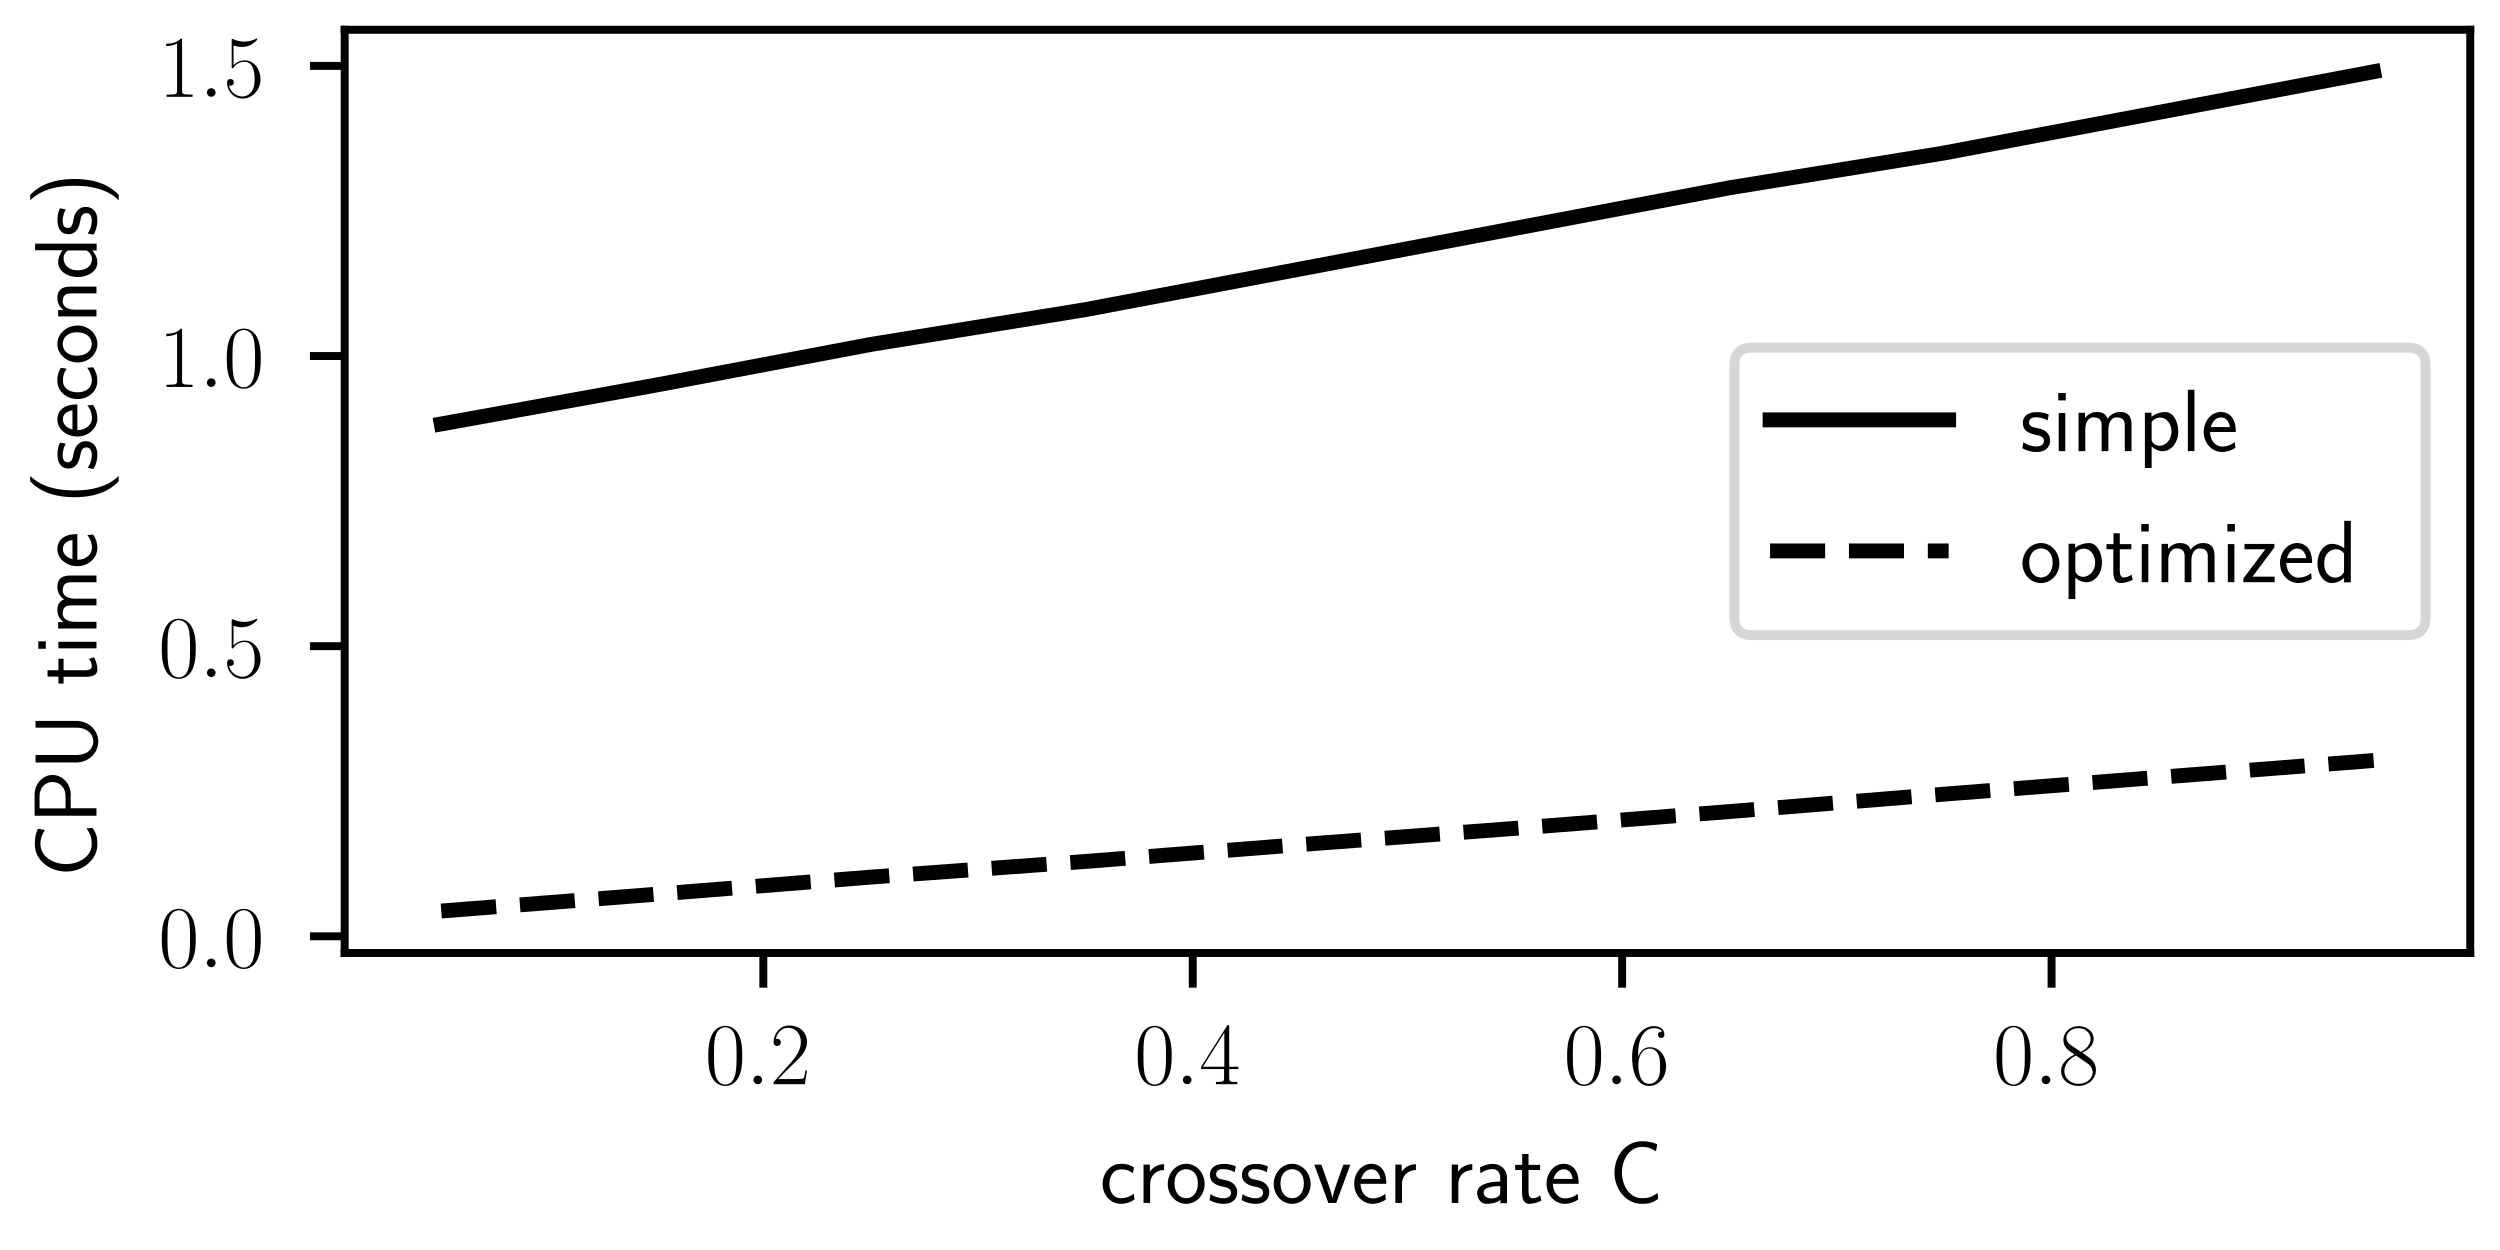
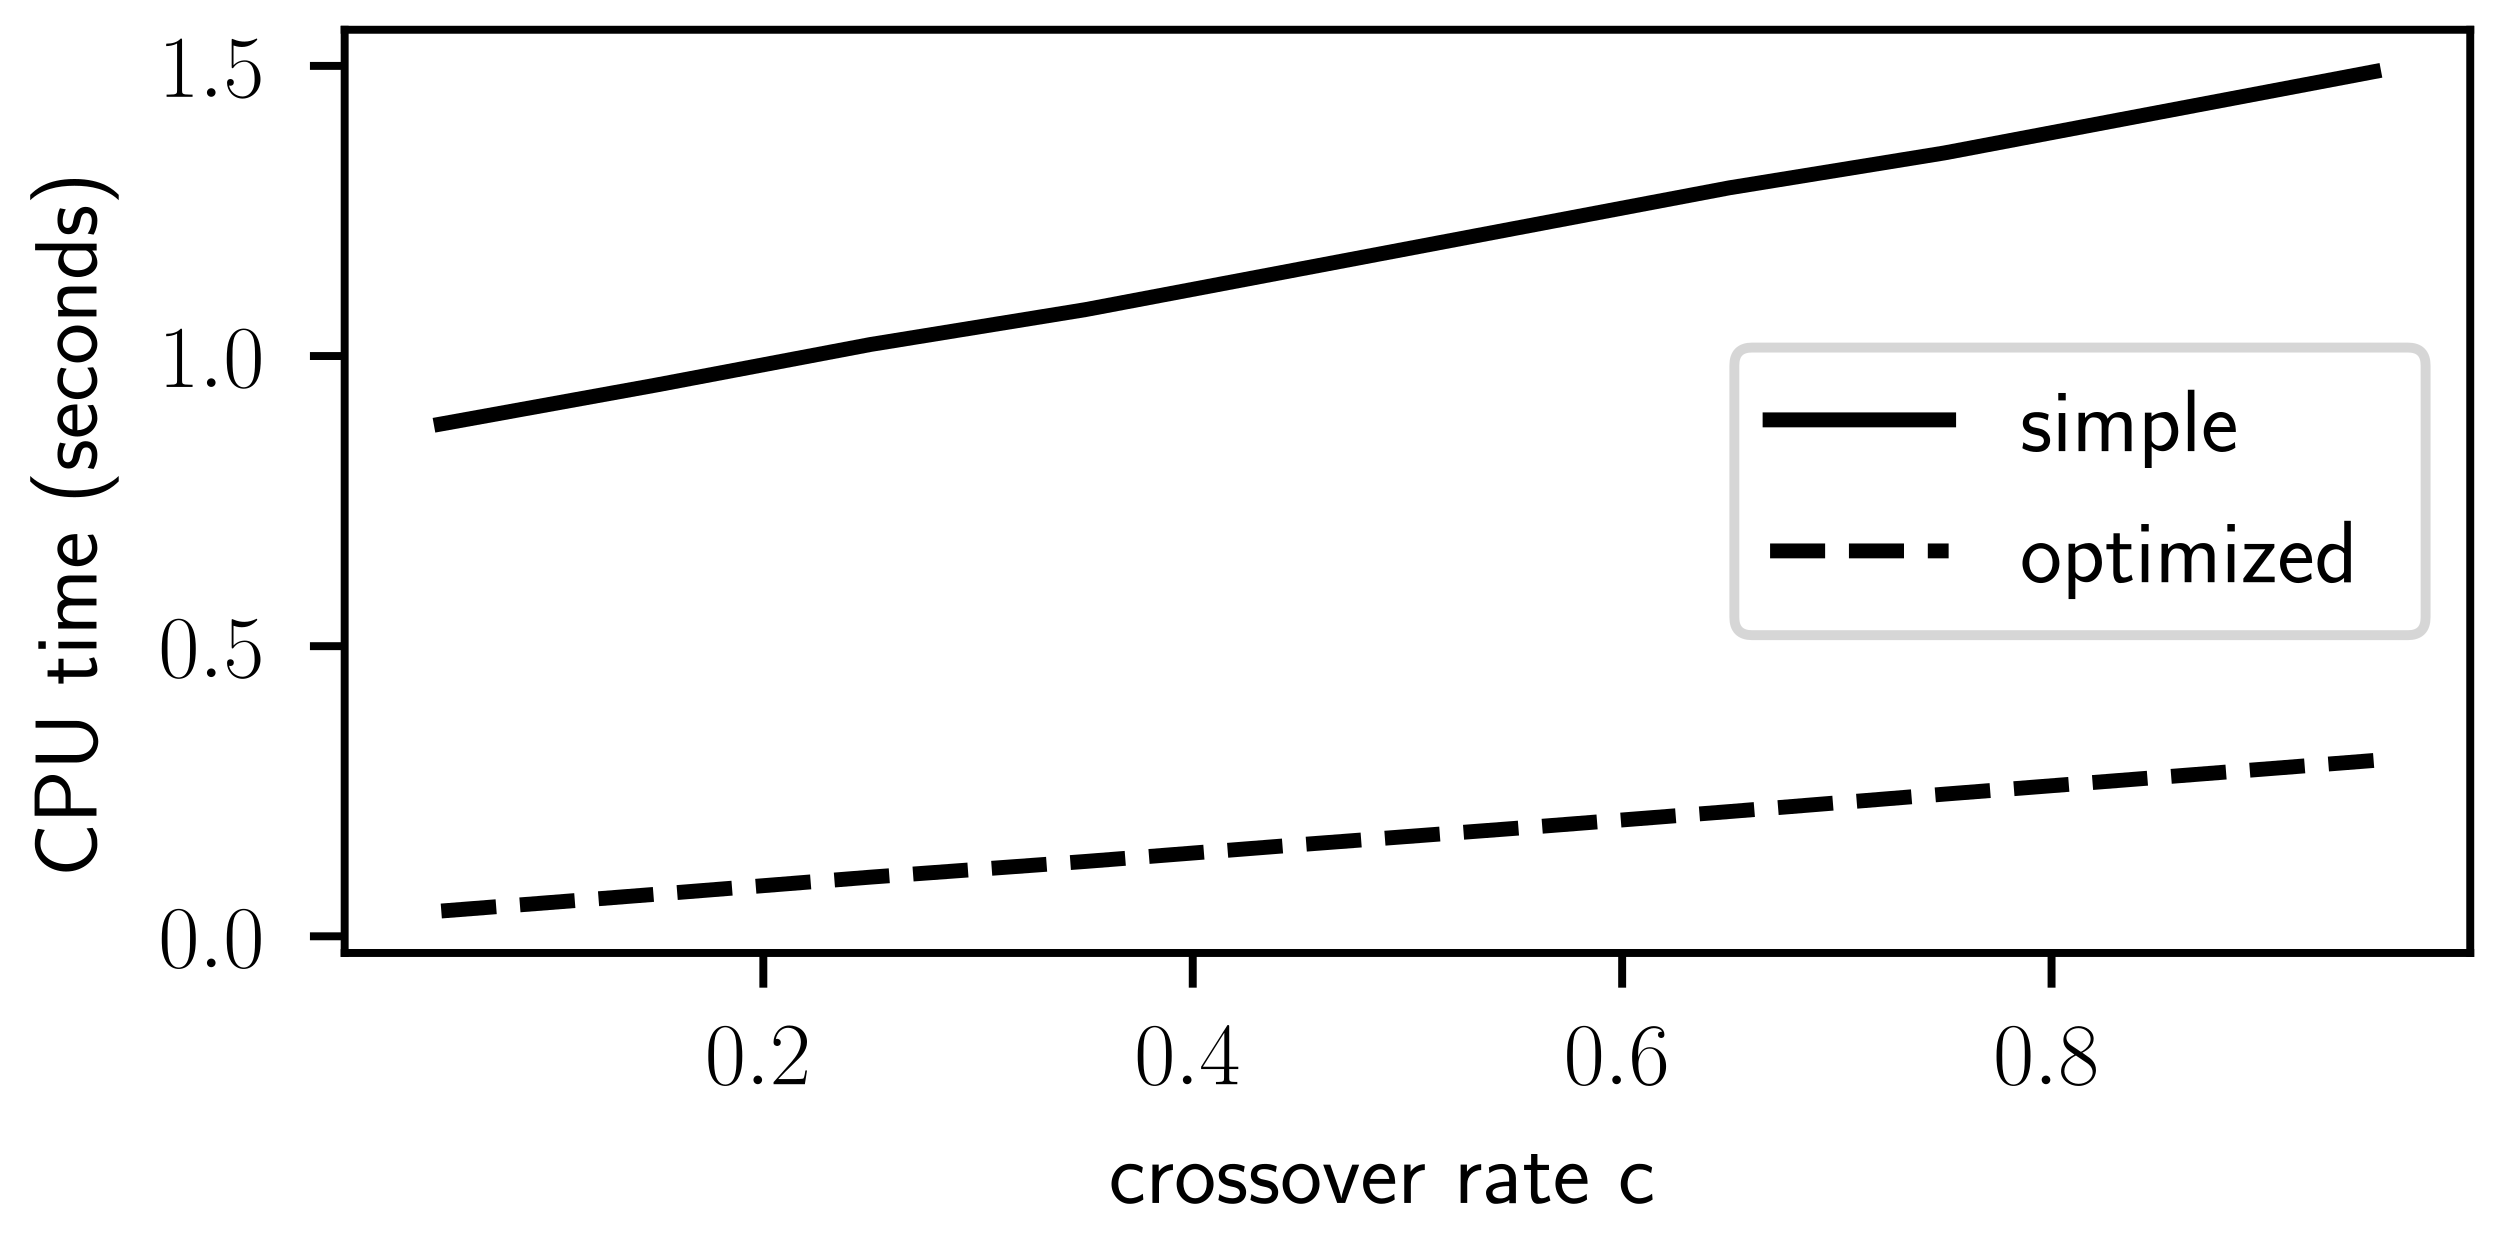
<svg xmlns="http://www.w3.org/2000/svg" xmlns:xlink="http://www.w3.org/1999/xlink" height="126pt" version="1.1" viewBox="0 0 252 126" width="252pt">
  <defs>
    <style type="text/css">*{stroke-linecap:butt;stroke-linejoin:round;}</style>
  </defs>
  <g id="figure_1">
    <g id="patch_1">
      <path d="M 0 126  L 252 126  L 252 0  L 0 0  z " style="fill:#ffffff;" />
    </g>
    <g id="axes_1">
      <g id="patch_2">
        <path d="M 34.742 96.06  L 249 96.06  L 249 3  L 34.742 3  z " style="fill:#ffffff;" />
      </g>
      <g id="matplotlib.axis_1">
        <g id="xtick_1">
          <g id="line2d_1">
            <defs>
-               <path d="M 0 0  L 0 3.5  " id="m70f306da99" style="stroke:#000000;stroke-width:0.8;" />
-             </defs>
-             <g>
-               <use style="stroke:#000000;stroke-width:0.8;" x="76.944" xlink:href="#m70f306da99" y="96.06" />
+               <path d="M 0 0  L 0 3.5  " id="mf9b50ef3ce" style="stroke:#000000;stroke-width:0.8;" />
+             </defs>
+             <g>
+               <use style="stroke:#000000;stroke-width:0.8;" x="76.944" xlink:href="#mf9b50ef3ce" y="96.06" />
            </g>
          </g>
          <g id="text_1">
            <g transform="translate(71.05654 109.2862)scale(0.09 -0.09)">
              <defs>
                <path d="M 42 31.641  C 42 37.75 41.906 48.125 37.703 56.109  C 34 63.109 28.094 65.594 22.906 65.594  C 18.094 65.594 12 63.406 8.203 56.203  C 4.203 48.719 3.797 39.438 3.797 31.641  C 3.797 25.953 3.906 17.281 7 9.672  C 11.297 -0.609 19 -2 22.906 -2  C 27.5 -2 34.5 -0.109 38.594 9.375  C 41.594 16.281 42 24.359 42 31.641  z M 22.906 -0.406  C 16.5 -0.406 12.703 5.078 11.297 12.688  C 10.203 18.562 10.203 27.156 10.203 32.75  C 10.203 40.438 10.203 46.828 11.5 52.922  C 13.406 61.391 19 64 22.906 64  C 27 64 32.297 61.297 34.203 53.125  C 35.5 47.438 35.594 40.734 35.594 32.75  C 35.594 26.25 35.594 18.266 34.406 12.375  C 32.297 1.484 26.406 -0.406 22.906 -0.406  z " id="CMR17-48" />
                <path d="M 18.406 4.797  C 18.406 7.688 16 9.672 13.594 9.672  C 10.703 9.672 8.703 7.281 8.703 4.891  C 8.703 2 11.094 0 13.5 0  C 16.406 0 18.406 2.391 18.406 4.797  z " id="CMMI12-58" />
                <path d="M 41.703 15.453  L 39.906 15.453  C 38.906 8.375 38.094 7.172 37.703 6.562  C 37.203 5.766 30 5.766 28.594 5.766  L 9.406 5.766  C 13 9.672 20 16.75 28.5 24.953  C 34.594 30.734 41.703 37.531 41.703 47.422  C 41.703 59.219 32.297 66 21.797 66  C 10.797 66 4.094 56.312 4.094 47.344  C 4.094 43.438 7 42.938 8.203 42.938  C 9.203 42.938 12.203 43.547 12.203 47.031  C 12.203 50.109 9.594 51 8.203 51  C 7.594 51 7 50.906 6.594 50.703  C 8.5 59.219 14.297 63.406 20.406 63.406  C 29.094 63.406 34.797 56.516 34.797 47.422  C 34.797 38.734 29.703 31.25 24 24.75  L 4.094 2.281  L 4.094 0  L 39.297 0  z " id="CMR17-50" />
              </defs>
              <use transform="scale(0.996264)" xlink:href="#CMR17-48" />
              <use transform="translate(45.69048 0)scale(0.996264)" xlink:href="#CMMI12-58" />
              <use transform="translate(72.78765 0)scale(0.996264)" xlink:href="#CMR17-50" />
            </g>
          </g>
        </g>
        <g id="xtick_2">
          <g id="line2d_2">
            <g>
-               <use style="stroke:#000000;stroke-width:0.8;" x="120.229" xlink:href="#m70f306da99" y="96.06" />
+               <use style="stroke:#000000;stroke-width:0.8;" x="120.229" xlink:href="#mf9b50ef3ce" y="96.06" />
            </g>
          </g>
          <g id="text_2">
            <g transform="translate(114.341 109.2862)scale(0.09 -0.09)">
              <defs>
                <path d="M 33.594 64.406  C 33.594 66.5 33.5 66.5 31.703 66.5  L 2 19.594  L 2 17  L 27.797 17  L 27.797 7.141  C 27.797 3.5 27.594 2.5 20.594 2.5  L 18.703 2.5  L 18.703 0  C 21.906 0 27.297 0 30.703 0  C 34.094 0 39.5 0 42.703 0  L 42.703 2.5  L 40.797 2.5  C 33.797 2.5 33.594 3.5 33.594 7.141  L 33.594 17  L 43.797 17  L 43.797 19.594  L 33.594 19.594  z M 28.094 57.859  L 28.094 19.594  L 4 19.594  z " id="CMR17-52" />
              </defs>
              <use transform="scale(0.996264)" xlink:href="#CMR17-48" />
              <use transform="translate(45.69048 0)scale(0.996264)" xlink:href="#CMMI12-58" />
              <use transform="translate(72.78765 0)scale(0.996264)" xlink:href="#CMR17-52" />
            </g>
          </g>
        </g>
        <g id="xtick_3">
          <g id="line2d_3">
            <g>
-               <use style="stroke:#000000;stroke-width:0.8;" x="163.513" xlink:href="#m70f306da99" y="96.06" />
+               <use style="stroke:#000000;stroke-width:0.8;" x="163.513" xlink:href="#mf9b50ef3ce" y="96.06" />
            </g>
          </g>
          <g id="text_3">
            <g transform="translate(157.6254 109.2862)scale(0.09 -0.09)">
              <defs>
                <path d="M 10.594 34  C 10.594 57.656 21.797 63 28.297 63  C 30.406 63 35.5 62.641 37.5 59  C 35.906 59 32.906 59 32.906 55.516  C 32.906 52.828 35.094 51.922 36.5 51.922  C 37.406 51.922 40.094 52.312 40.094 55.625  C 40.094 61.781 35.094 65.297 28.203 65.297  C 16.297 65.297 3.797 52.969 3.797 31  C 3.797 3.953 15.094 -2 23.094 -2  C 32.797 -2 42 6.672 42 20.047  C 42 32.516 33.906 41.594 23.703 41.594  C 17.594 41.594 13.094 37.609 10.594 30.625  z M 23.094 0.391  C 10.797 0.391 10.797 18.75 10.797 22.438  C 10.797 29.625 14.203 40 23.5 40  C 25.203 40 30.094 40 33.406 33.125  C 35.203 29.219 35.203 25.141 35.203 20.141  C 35.203 14.75 35.203 10.781 33.094 6.781  C 30.906 2.672 27.703 0.391 23.094 0.391  z " id="CMR17-54" />
              </defs>
              <use transform="scale(0.996264)" xlink:href="#CMR17-48" />
              <use transform="translate(45.69048 0)scale(0.996264)" xlink:href="#CMMI12-58" />
              <use transform="translate(72.78765 0)scale(0.996264)" xlink:href="#CMR17-54" />
            </g>
          </g>
        </g>
        <g id="xtick_4">
          <g id="line2d_4">
            <g>
-               <use style="stroke:#000000;stroke-width:0.8;" x="206.797" xlink:href="#m70f306da99" y="96.06" />
+               <use style="stroke:#000000;stroke-width:0.8;" x="206.797" xlink:href="#mf9b50ef3ce" y="96.06" />
            </g>
          </g>
          <g id="text_4">
            <g transform="translate(200.9098 109.2862)scale(0.09 -0.09)">
              <defs>
                <path d="M 27.203 35.375  C 33.5 38.547 39.906 43.328 39.906 50.984  C 39.906 60.016 31.094 65.297 23 65.297  C 13.906 65.297 5.906 58.734 5.906 49.688  C 5.906 47.203 6.5 42.922 10.406 39.141  C 11.406 38.156 15.594 35.172 18.297 33.281  C 13.797 30.984 3.297 25.531 3.297 14.594  C 3.297 4.359 13.094 -2 22.797 -2  C 33.5 -2 42.5 5.656 42.5 15.781  C 42.5 24.844 36.406 29.016 32.406 31.703  z M 14.094 44.094  C 13.297 44.594 9.297 47.672 9.297 52.359  C 9.297 58.422 15.594 63 22.797 63  C 30.703 63 36.5 57.438 36.5 50.969  C 36.5 41.703 26.094 36.422 25.594 36.422  C 25.5 36.422 25.406 36.422 24.594 37.031  z M 32.5 23.734  C 34 22.641 38.797 19.375 38.797 13.297  C 38.797 5.953 31.406 0.391 23 0.391  C 13.906 0.391 7 6.844 7 14.688  C 7 22.547 13.094 29.094 20 32.188  z " id="CMR17-56" />
              </defs>
              <use transform="scale(0.996264)" xlink:href="#CMR17-48" />
              <use transform="translate(45.69048 0)scale(0.996264)" xlink:href="#CMMI12-58" />
              <use transform="translate(72.78765 0)scale(0.996264)" xlink:href="#CMR17-56" />
            </g>
          </g>
        </g>
        <g id="text_5">
-           <g transform="translate(110.8478 121.2563)scale(0.09 -0.09)">
+           <g transform="translate(111.7437 121.2563)scale(0.09 -0.09)">
            <defs>
              <path d="M 38.5 39.703  C 38.5 40.391 33.906 42.406 32.703 42.797  C 29.406 44 25.203 44 24.094 44  C 11.094 44 3.297 32.703 3.297 21.297  C 3.297 9.297 12 -1 23.703 -1  C 30.406 -1 35.203 1.188 39.094 3.781  L 38.5 10.375  C 34.203 7.078 29.203 5.266 23.797 5.266  C 16 5.266 10.906 12.094 10.906 21.391  C 10.906 28.609 14.203 37.719 24.203 37.719  C 29.703 37.719 32.797 36.609 37.406 33.516  z " id="CMSS17-99" />
              <path d="M 14.906 21.297  C 14.906 30.703 21.797 37 30.594 37  L 30.594 43.578  C 24.203 43.578 18.203 40.391 14.594 35.203  L 14.594 43.094  L 7.5 43.094  L 7.5 0  L 14.906 0  z " id="CMSS17-114" />
              <path d="M 44.203 21.188  C 44.203 34 34.703 44 23.5 44  C 12 44 2.703 33.703 2.703 21.188  C 2.703 8.5 12.297 -1 23.406 -1  C 34.797 -1 44.203 8.797 44.203 21.188  z M 23.5 5.266  C 16.406 5.266 10.297 11.078 10.297 22  C 10.297 33.609 17.406 37.922 23.406 37.922  C 29.906 37.922 36.594 33.219 36.594 22  C 36.594 10.672 30.094 5.266 23.5 5.266  z " id="CMSS17-111" />
              <path d="M 32.203 41.047  C 26.297 43.859 21.703 43.859 18.703 43.859  C 11.594 43.859 3.094 41.375 3.094 31.297  C 3.094 21.234 14.094 19.031 17.094 18.422  C 21.703 17.531 26.797 16.531 26.797 11.562  C 26.797 5.266 19.594 5.266 18.297 5.266  C 14.297 5.266 8.797 6.359 3.797 9.969  L 2.594 3.281  C 8.297 0 13.797 -1 18.406 -1  C 30.703 -1 33.797 6.5 33.797 12.203  C 33.797 17.094 31 20.391 29.094 21.891  C 25.797 24.5 24.594 24.797 16.406 26.5  C 15 26.703 10.094 27.797 10.094 32.281  C 10.094 38 16.406 38 17.797 38  C 24.297 38 28.297 35.984 31 34.5  z " id="CMSS17-115" />
              <path d="M 41.797 43  L 34 43  L 27.297 24.312  C 25.203 18.203 22.203 9.797 21.703 5.5  L 21.594 5.5  C 21.406 7.312 20.594 9.906 20.094 11.703  C 19.5 13.906 18.703 16.5 18.094 18.312  L 9.297 43  L 1.297 43  L 17.094 0  L 26 0  z " id="CMSS17-118" />
              <path d="M 39.094 21.516  C 39.094 24.844 38.906 31.297 35.703 36.641  C 32.203 42.391 26.5 44 22.203 44  C 11.797 44 3 34.188 3 21.484  C 3 9.094 12.094 -1 23.594 -1  C 28.094 -1 33.594 0.297 38.594 3.875  C 38.594 4.281 38.406 6.469 38.297 6.562  C 38.297 6.766 38 9.844 38 10.25  C 33.203 6.359 27.703 5.078 23.703 5.078  C 17.297 5.078 10.406 10.422 10.094 21.516  z M 10.906 27  C 12.203 32.562 16.594 37.828 22.203 37.828  C 23.703 37.828 30.703 37.828 32.5 27  z " id="CMSS17-101" />
              <path d="M 37.594 27.984  C 37.594 37.375 30.906 43.875 21.906 43.875  C 17.5 43.875 12.703 43.078 7.203 39.891  L 7.797 33.359  C 10.297 35.125 14.594 38 21.797 38  C 26.906 38 30 34.062 30 27.844  L 30 24  C 14 24 4 19.344 4 11.344  C 4 7.203 6.5 -1 14.797 -1  C 16.297 -1 24.406 -1 30.203 3.391  L 30.203 -0.297  L 37.594 -0.297  z M 30 12.75  C 30 10.953 30 8.562 27 6.781  C 24.406 5.078 21.094 5.078 19.703 5.078  C 14.703 5.078 11.297 7.984 11.297 11.625  C 11.297 18.922 26.906 18.922 30 18.922  z " id="CMSS17-97" />
              <path d="M 16.703 37  L 29.703 37  L 29.703 42.766  L 16.703 42.766  L 16.703 55  L 9.594 55  L 9.594 42.766  L 1.703 42.766  L 1.703 37  L 9.406 37  L 9.406 11.703  C 9.406 6 10.703 -1 17.297 -1  C 22.297 -1 26.906 0.391 31.297 2.688  L 29.703 8.562  C 27.297 6.469 24.406 5.266 21.297 5.266  C 16.906 5.266 16.703 10.875 16.703 13.375  z " id="CMSS17-116" />
-               <path d="M 54.703 11.156  C 48 6.672 44.906 5.375 36.797 5.375  C 22.797 5.375 14.594 20.359 14.594 34.047  C 14.594 48.625 23 63 37.203 63  C 43.594 63 47.797 61.219 52.906 58.047  L 54.297 65.891  C 49.5 68.281 43.406 69.375 37.297 69.375  C 18.094 69.375 6.203 51.812 6.203 34.047  C 6.203 14.484 20.297 -1 36.297 -1  C 44.906 -1 47.906 -0.297 55.297 4.375  z " id="CMSS17-67" />
            </defs>
            <use transform="scale(0.996264)" xlink:href="#CMSS17-99" />
            <use transform="translate(41.63882 0)scale(0.996264)" xlink:href="#CMSS17-114" />
            <use transform="translate(73.5486 0)scale(0.996264)" xlink:href="#CMSS17-111" />
            <use transform="translate(120.3922 0)scale(0.996264)" xlink:href="#CMSS17-115" />
            <use transform="translate(156.3058 0)scale(0.996264)" xlink:href="#CMSS17-115" />
            <use transform="translate(192.2193 0)scale(0.996264)" xlink:href="#CMSS17-111" />
            <use transform="translate(239.0629 0)scale(0.996264)" xlink:href="#CMSS17-118" />
            <use transform="translate(282.0631 0)scale(0.996264)" xlink:href="#CMSS17-101" />
            <use transform="translate(323.7019 0)scale(0.996264)" xlink:href="#CMSS17-114" />
            <use transform="translate(386.8408 0)scale(0.996264)" xlink:href="#CMSS17-114" />
            <use transform="translate(418.7505 0)scale(0.996264)" xlink:href="#CMSS17-97" />
            <use transform="translate(463.6725 0)scale(0.996264)" xlink:href="#CMSS17-116" />
            <use transform="translate(497.504 0)scale(0.996264)" xlink:href="#CMSS17-101" />
-             <use transform="translate(570.372 0)scale(0.996264)" xlink:href="#CMSS17-67" />
+             <use transform="translate(570.372 0)scale(0.996264)" xlink:href="#CMSS17-99" />
          </g>
        </g>
      </g>
      <g id="matplotlib.axis_2">
        <g id="ytick_1">
          <g id="line2d_5">
            <defs>
-               <path d="M 0 0  L -3.5 0  " id="m6d010de227" style="stroke:#000000;stroke-width:0.8;" />
-             </defs>
-             <g>
-               <use style="stroke:#000000;stroke-width:0.8;" x="34.742" xlink:href="#m6d010de227" y="94.38" />
+               <path d="M 0 0  L -3.5 0  " id="m2830a34c9f" style="stroke:#000000;stroke-width:0.8;" />
+             </defs>
+             <g>
+               <use style="stroke:#000000;stroke-width:0.8;" x="34.742" xlink:href="#m2830a34c9f" y="94.38" />
            </g>
          </g>
          <g id="text_6">
            <g transform="translate(15.96662 97.49304)scale(0.09 -0.09)">
              <use transform="scale(0.996264)" xlink:href="#CMR17-48" />
              <use transform="translate(45.69048 0)scale(0.996264)" xlink:href="#CMMI12-58" />
              <use transform="translate(72.78765 0)scale(0.996264)" xlink:href="#CMR17-48" />
            </g>
          </g>
        </g>
        <g id="ytick_2">
          <g id="line2d_6">
            <g>
-               <use style="stroke:#000000;stroke-width:0.8;" x="34.742" xlink:href="#m6d010de227" y="65.135" />
+               <use style="stroke:#000000;stroke-width:0.8;" x="34.742" xlink:href="#m2830a34c9f" y="65.135" />
            </g>
          </g>
          <g id="text_7">
            <g transform="translate(15.96662 68.24824)scale(0.09 -0.09)">
              <defs>
                <path d="M 11.406 57.688  C 12.406 57.281 16.5 56 20.703 56  C 30 56 35.094 61.109 38 64.062  C 38 64.953 38 65.5 37.406 65.5  C 37.297 65.5 37.094 65.5 36.297 65.047  C 32.797 63.406 28.703 62.078 23.703 62.078  C 20.703 62.078 16.203 62.484 11.297 64.672  C 10.203 65.172 10 65.172 9.906 65.172  C 9.406 65.172 9.297 65.062 9.297 63.078  L 9.297 34.422  C 9.297 32.641 9.297 32.141 10.297 32.141  C 10.797 32.141 11 32.344 11.5 33.031  C 14.703 37.516 19.094 39.406 24.094 39.406  C 27.594 39.406 35.094 37.219 35.094 20.141  C 35.094 16.953 35.094 11.172 32.094 6.578  C 29.594 2.484 25.703 0.391 21.406 0.391  C 14.797 0.391 8.094 5 6.297 12.719  C 6.703 12.609 7.5 12.422 7.906 12.422  C 9.203 12.422 11.703 13.125 11.703 16.219  C 11.703 18.906 9.797 20 7.906 20  C 5.594 20 4.094 18.594 4.094 15.797  C 4.094 7.094 11 -2 21.594 -2  C 31.906 -2 41.703 6.875 41.703 19.75  C 41.703 31.719 33.906 41 24.203 41  C 19.094 41 14.797 39.109 11.406 35.531  z " id="CMR17-53" />
              </defs>
              <use transform="scale(0.996264)" xlink:href="#CMR17-48" />
              <use transform="translate(45.69048 0)scale(0.996264)" xlink:href="#CMMI12-58" />
              <use transform="translate(72.78765 0)scale(0.996264)" xlink:href="#CMR17-53" />
            </g>
          </g>
        </g>
        <g id="ytick_3">
          <g id="line2d_7">
            <g>
-               <use style="stroke:#000000;stroke-width:0.8;" x="34.742" xlink:href="#m6d010de227" y="35.89" />
+               <use style="stroke:#000000;stroke-width:0.8;" x="34.742" xlink:href="#m2830a34c9f" y="35.89" />
            </g>
          </g>
          <g id="text_8">
            <g transform="translate(15.96662 39.00344)scale(0.09 -0.09)">
              <defs>
                <path d="M 26.594 63.406  C 26.594 65.5 26.5 65.5 25.094 65.5  C 21.203 61.188 15.297 59.797 9.703 59.797  C 9.406 59.797 8.906 59.797 8.797 59.5  C 8.703 59.297 8.703 59.094 8.703 57  C 11.797 57 17 57.594 21 59.984  L 21 7.203  C 21 3.688 20.797 2.5 12.203 2.5  L 9.203 2.5  L 9.203 0  C 14 0 19 0 23.797 0  C 28.594 0 33.594 0 38.406 0  L 38.406 2.5  L 35.406 2.5  C 26.797 2.5 26.594 3.594 26.594 7.156  z " id="CMR17-49" />
              </defs>
              <use transform="scale(0.996264)" xlink:href="#CMR17-49" />
              <use transform="translate(45.69048 0)scale(0.996264)" xlink:href="#CMMI12-58" />
              <use transform="translate(72.78765 0)scale(0.996264)" xlink:href="#CMR17-48" />
            </g>
          </g>
        </g>
        <g id="ytick_4">
          <g id="line2d_8">
            <g>
-               <use style="stroke:#000000;stroke-width:0.8;" x="34.742" xlink:href="#m6d010de227" y="6.645" />
+               <use style="stroke:#000000;stroke-width:0.8;" x="34.742" xlink:href="#m2830a34c9f" y="6.645" />
            </g>
          </g>
          <g id="text_9">
            <g transform="translate(15.96662 9.758637)scale(0.09 -0.09)">
              <use transform="scale(0.996264)" xlink:href="#CMR17-49" />
              <use transform="translate(45.69048 0)scale(0.996264)" xlink:href="#CMMI12-58" />
              <use transform="translate(72.78765 0)scale(0.996264)" xlink:href="#CMR17-53" />
            </g>
          </g>
        </g>
        <g id="text_10">
          <g transform="translate(9.725022 88.4088)rotate(-90)scale(0.09 -0.09)">
            <defs>
+               <path d="M 54.703 11.156  C 48 6.672 44.906 5.375 36.797 5.375  C 22.797 5.375 14.594 20.359 14.594 34.047  C 14.594 48.625 23 63 37.203 63  C 43.594 63 47.797 61.219 52.906 58.047  L 54.297 65.891  C 49.5 68.281 43.406 69.375 37.297 69.375  C 18.094 69.375 6.203 51.812 6.203 34.047  C 6.203 14.484 20.297 -1 36.297 -1  C 44.906 -1 47.906 -0.297 55.297 4.375  z " id="CMSS17-67" />
              <path d="M 32.906 29  C 44.906 29 54.703 38.328 54.703 49.344  C 54.703 60.156 45.297 69.578 32.297 69.578  L 8.906 69.578  L 8.906 0  L 17.297 0  L 17.297 29  z M 30.094 64  C 41.703 64 46.797 56.672 46.797 49.328  C 46.797 42.5 42.094 34.781 30.094 34.781  L 17.094 34.781  L 17.094 64  z " id="CMSS17-80" />
              <path d="M 55.5 68.5  L 47.906 68.5  L 47.906 22.641  C 47.906 9.438 39.797 3.578 32.406 3.578  C 24.797 3.578 17.203 9.734 17.203 22.547  L 17.203 68.5  L 8.797 68.5  L 8.797 22.719  C 8.797 8.422 19.906 -2 32.297 -2  C 44.703 -2 55.5 8.422 55.5 22.719  z " id="CMSS17-85" />
              <path d="M 15.297 65.359  L 6.906 65.359  L 6.906 57  L 15.297 57  z M 14.797 42.797  L 7.406 42.797  L 7.406 0  L 14.797 0  z " id="CMSS17-105" />
              <path d="M 67 29.328  C 67 36.062 65.297 44 54.094 44  C 46.594 44 42.094 39.312 40.094 36.422  C 38.297 41.719 34.094 44 28.094 44  C 21.297 44 17 40.125 14.703 37.328  L 14.703 43.094  L 7.406 43.094  L 7.406 0  L 15 0  L 15 24.359  C 15 30.297 17.203 37.938 24.297 37.938  C 33.406 37.938 33.406 31.5 33.406 28.578  L 33.406 0  L 41 0  L 41 24.359  C 41 30.297 43.203 37.938 50.297 37.938  C 59.406 37.938 59.406 31.5 59.406 28.578  L 59.406 0  L 67 0  z " id="CMSS17-109" />
              <path d="M 25.203 74.5  C 19.797 69.016 7.406 56.266 7.406 24.812  C 7.406 -6.766 19.797 -19.422 25.203 -25  L 31.297 -25  C 19 -12.25 15 5.578 15 24.703  C 15 43.719 18.797 61.656 31.297 74.5  z " id="CMSS17-40" />
              <path d="M 40.906 29.328  C 40.906 35.672 39.406 44 28.094 44  C 21.703 44 17.5 40.719 14.703 37.328  L 14.703 43.094  L 7.406 43.094  L 7.406 0  L 15 0  L 15 24.359  C 15 30.688 17.406 37.938 24.203 37.938  C 33 37.938 33.297 32 33.297 28.578  L 33.297 0  L 40.906 0  z " id="CMSS17-110" />
              <path d="M 40.797 69  L 33.406 69  L 33.406 38.094  C 30.297 40.672 25.203 43.062 19.594 43.062  C 10.5 43.062 3.297 33.297 3.297 21.047  C 3.297 8.781 10.406 -1 19.297 -1  C 26.203 -1 30.797 2.688 33.203 4.781  L 33.203 -0.203  L 40.797 -0.203  z M 33.203 13.062  C 33.203 11.672 33.203 10.203 30.094 7.531  C 28.094 5.859 25.703 5.078 23.406 5.078  C 18 5.078 10.906 9 10.906 20.938  C 10.906 33.344 18.906 37 24.406 37  C 28.094 37 31.094 35.219 33.203 32.266  z " id="CMSS17-100" />
              <path d="M 11.297 -25  C 16.703 -19.516 29.094 -6.766 29.094 24.703  C 29.094 56.266 16.703 68.922 11.297 74.5  L 5.203 74.5  C 17.5 61.75 21.5 43.922 21.5 24.812  C 21.5 5.781 17.703 -12.156 5.203 -25  z " id="CMSS17-41" />
            </defs>
            <use transform="scale(0.996264)" xlink:href="#CMSS17-67" />
            <use transform="translate(59.85577 0)scale(0.996264)" xlink:href="#CMSS17-80" />
            <use transform="translate(119.5914 0)scale(0.996264)" xlink:href="#CMSS17-85" />
            <use transform="translate(214.9602 0)scale(0.996264)" xlink:href="#CMSS17-116" />
            <use transform="translate(248.7918 0)scale(0.996264)" xlink:href="#CMSS17-105" />
            <use transform="translate(270.9725 0)scale(0.996264)" xlink:href="#CMSS17-109" />
            <use transform="translate(345.2018 0)scale(0.996264)" xlink:href="#CMSS17-101" />
            <use transform="translate(418.0697 0)scale(0.996264)" xlink:href="#CMSS17-40" />
            <use transform="translate(454.5036 0)scale(0.996264)" xlink:href="#CMSS17-115" />
            <use transform="translate(490.4171 0)scale(0.996264)" xlink:href="#CMSS17-101" />
            <use transform="translate(532.056 0)scale(0.996264)" xlink:href="#CMSS17-99" />
            <use transform="translate(573.6948 0)scale(0.996264)" xlink:href="#CMSS17-111" />
            <use transform="translate(620.5384 0)scale(0.996264)" xlink:href="#CMSS17-110" />
            <use transform="translate(668.7434 0)scale(0.996264)" xlink:href="#CMSS17-100" />
            <use transform="translate(716.9483 0)scale(0.996264)" xlink:href="#CMSS17-115" />
            <use transform="translate(752.8618 0)scale(0.996264)" xlink:href="#CMSS17-41" />
          </g>
        </g>
      </g>
      <g id="line2d_9">
-         <path clip-path="url(#p11d4c32742)" d="M 44.481 42.733  L 66.123 38.815  L 87.765 34.72  L 109.407 31.211  L 131.05 27.117  L 152.692 23.022  L 174.334 18.928  L 195.976 15.419  L 217.619 11.324  L 239.261 7.23  " style="fill:none;stroke:#000000;stroke-linecap:square;stroke-width:1.5;" />
+         <path clip-path="url(#pc86139cc7e)" d="M 44.481 42.733  L 66.123 38.815  L 87.765 34.72  L 109.407 31.211  L 131.05 27.117  L 152.692 23.022  L 174.334 18.928  L 195.976 15.419  L 217.619 11.324  L 239.261 7.23  " style="fill:none;stroke:#000000;stroke-linecap:square;stroke-width:1.5;" />
      </g>
      <g id="line2d_10">
-         <path clip-path="url(#p11d4c32742)" d="M 44.481 91.83  L 66.123 90.139  L 87.765 88.414  L 109.407 86.835  L 131.05 85.138  L 152.692 83.501  L 174.334 81.804  L 195.976 80.05  L 217.619 78.354  L 239.261 76.657  " style="fill:none;stroke:#000000;stroke-dasharray:5.55,2.4;stroke-dashoffset:0;stroke-width:1.5;" />
+         <path clip-path="url(#pc86139cc7e)" d="M 44.481 91.83  L 66.123 90.139  L 87.765 88.414  L 109.407 86.835  L 131.05 85.138  L 152.692 83.501  L 174.334 81.804  L 195.976 80.05  L 217.619 78.354  L 239.261 76.657  " style="fill:none;stroke:#000000;stroke-dasharray:5.55,2.4;stroke-dashoffset:0;stroke-width:1.5;" />
      </g>
      <g id="patch_3">
        <path d="M 34.742 96.06  L 34.742 3  " style="fill:none;stroke:#000000;stroke-linecap:square;stroke-linejoin:miter;stroke-width:0.8;" />
      </g>
      <g id="patch_4">
        <path d="M 249 96.06  L 249 3  " style="fill:none;stroke:#000000;stroke-linecap:square;stroke-linejoin:miter;stroke-width:0.8;" />
      </g>
      <g id="patch_5">
        <path d="M 34.742 96.06  L 249 96.06  " style="fill:none;stroke:#000000;stroke-linecap:square;stroke-linejoin:miter;stroke-width:0.8;" />
      </g>
      <g id="patch_6">
        <path d="M 34.742 3  L 249 3  " style="fill:none;stroke:#000000;stroke-linecap:square;stroke-linejoin:miter;stroke-width:0.8;" />
      </g>
      <g id="legend_1">
        <g id="patch_7">
          <path d="M 176.623 64.026  L 242.7 64.026  Q 244.5 64.026 244.5 62.226  L 244.5 36.834  Q 244.5 35.034 242.7 35.034  L 176.623 35.034  Q 174.823 35.034 174.823 36.834  L 174.823 62.226  Q 174.823 64.026 176.623 64.026  z " style="fill:#ffffff;opacity:0.8;stroke:#cccccc;stroke-linejoin:miter;" />
        </g>
        <g id="line2d_11">
          <path d="M 178.423 42.322  L 196.423 42.322  " style="fill:none;stroke:#000000;stroke-linecap:square;stroke-width:1.5;" />
        </g>
        <g id="line2d_12" />
        <g id="text_11">
          <g transform="translate(203.6232 45.4723)scale(0.09 -0.09)">
            <defs>
              <path d="M 15.094 5.203  C 18.406 2.016 22.906 -0.078 27.703 -0.078  C 37 -0.078 45 9.422 45 22.062  C 45 33.734 39 44 30.406 44  C 25.406 44 19.406 42.219 14.906 38.625  L 14.906 43.203  L 7.5 43.203  L 7.5 -19  L 15.094 -19  z M 15.094 32.812  C 15.906 34 19.297 37.734 24.797 37.734  C 31.797 37.734 37.406 30.625 37.406 22.062  C 37.406 12.297 30.594 6 23.906 6  C 21.906 6 19.797 6.484 17.797 8.172  C 15.094 10.531 15.094 12 15.094 13.391  z " id="CMSS17-112" />
              <path d="M 14.797 69  L 7.406 69  L 7.406 0  L 14.797 0  z " id="CMSS17-108" />
            </defs>
            <use transform="scale(0.996264)" xlink:href="#CMSS17-115" />
            <use transform="translate(35.91354 0)scale(0.996264)" xlink:href="#CMSS17-105" />
            <use transform="translate(58.09427 0)scale(0.996264)" xlink:href="#CMSS17-109" />
            <use transform="translate(132.3235 0)scale(0.996264)" xlink:href="#CMSS17-112" />
            <use transform="translate(180.5285 0)scale(0.996264)" xlink:href="#CMSS17-108" />
            <use transform="translate(202.7092 0)scale(0.996264)" xlink:href="#CMSS17-101" />
          </g>
        </g>
        <g id="line2d_13">
          <path d="M 178.423 55.533  L 196.423 55.533  " style="fill:none;stroke:#000000;stroke-dasharray:5.55,2.4;stroke-dashoffset:0;stroke-width:1.5;" />
        </g>
        <g id="line2d_14" />
        <g id="text_12">
          <g transform="translate(203.6232 58.68261)scale(0.09 -0.09)">
            <defs>
              <path d="M 37.5 39.094  L 37.5 42.969  L 3.906 42.969  L 3.906 37  L 16.703 37  C 17.906 37 19.094 37 20.297 37  L 27.297 37  L 2.594 4.078  L 2.594 0  L 37.797 0  L 37.797 6.172  L 24.203 6.172  C 23 6.172 21.797 6.172 20.594 6.172  L 12.906 6.172  z " id="CMSS17-122" />
            </defs>
            <use transform="scale(0.996264)" xlink:href="#CMSS17-111" />
            <use transform="translate(46.84362 0)scale(0.996264)" xlink:href="#CMSS17-112" />
            <use transform="translate(95.04857 0)scale(0.996264)" xlink:href="#CMSS17-116" />
            <use transform="translate(128.8801 0)scale(0.996264)" xlink:href="#CMSS17-105" />
            <use transform="translate(151.0609 0)scale(0.996264)" xlink:href="#CMSS17-109" />
            <use transform="translate(225.2901 0)scale(0.996264)" xlink:href="#CMSS17-105" />
            <use transform="translate(247.4708 0)scale(0.996264)" xlink:href="#CMSS17-122" />
            <use transform="translate(288.1487 0)scale(0.996264)" xlink:href="#CMSS17-101" />
            <use transform="translate(329.7875 0)scale(0.996264)" xlink:href="#CMSS17-100" />
          </g>
        </g>
      </g>
    </g>
  </g>
  <defs>
-     <clipPath id="p11d4c32742">
+     <clipPath id="pc86139cc7e">
      <rect height="93.059" width="214.258" x="34.742" y="3" />
    </clipPath>
  </defs>
</svg>
